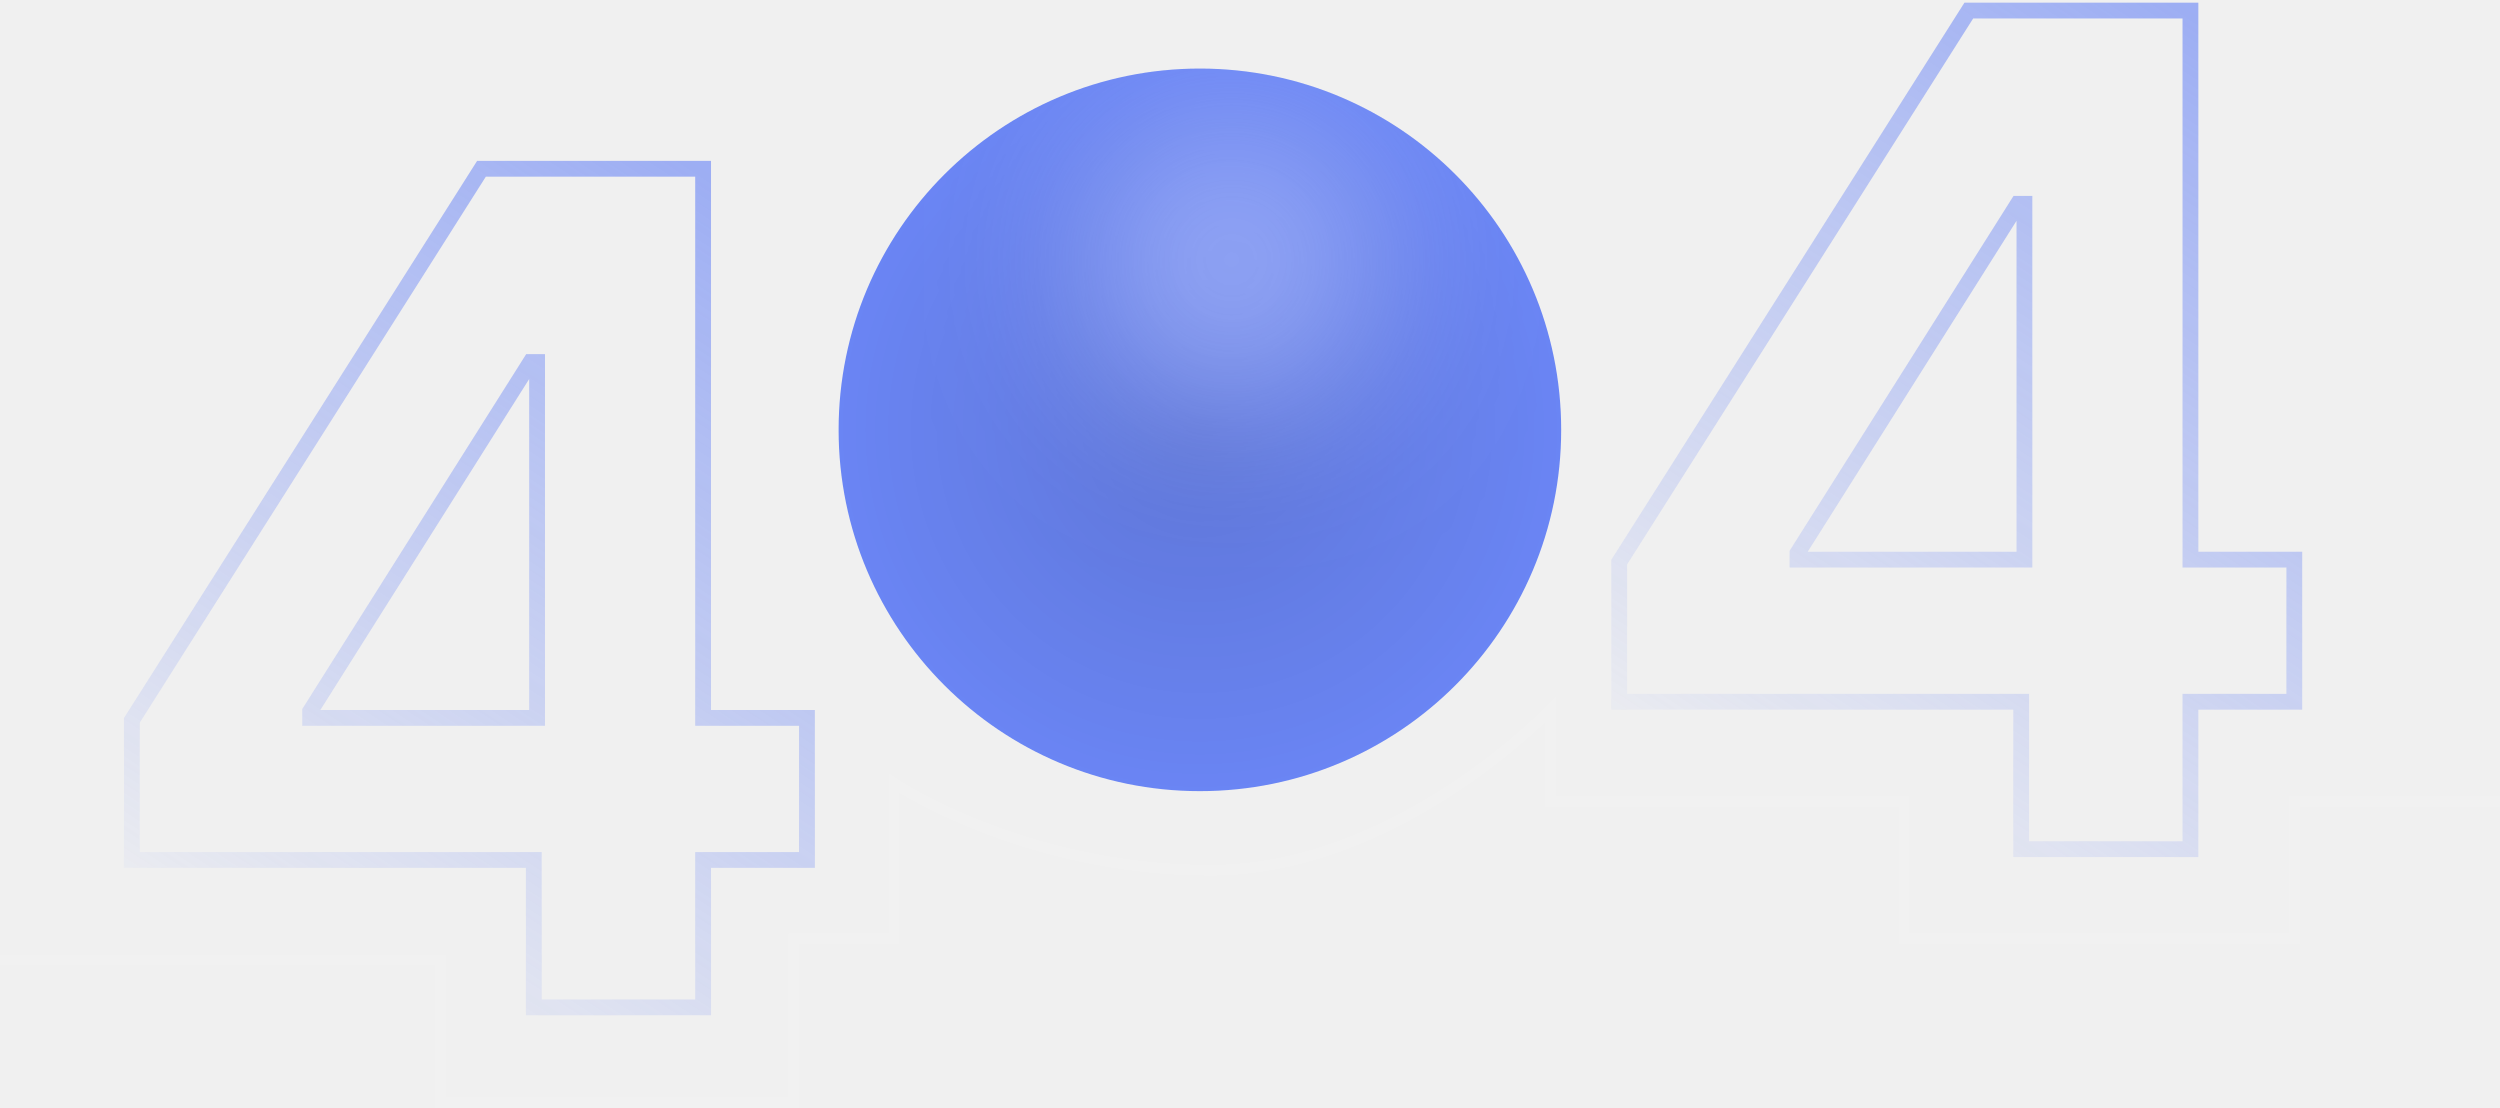
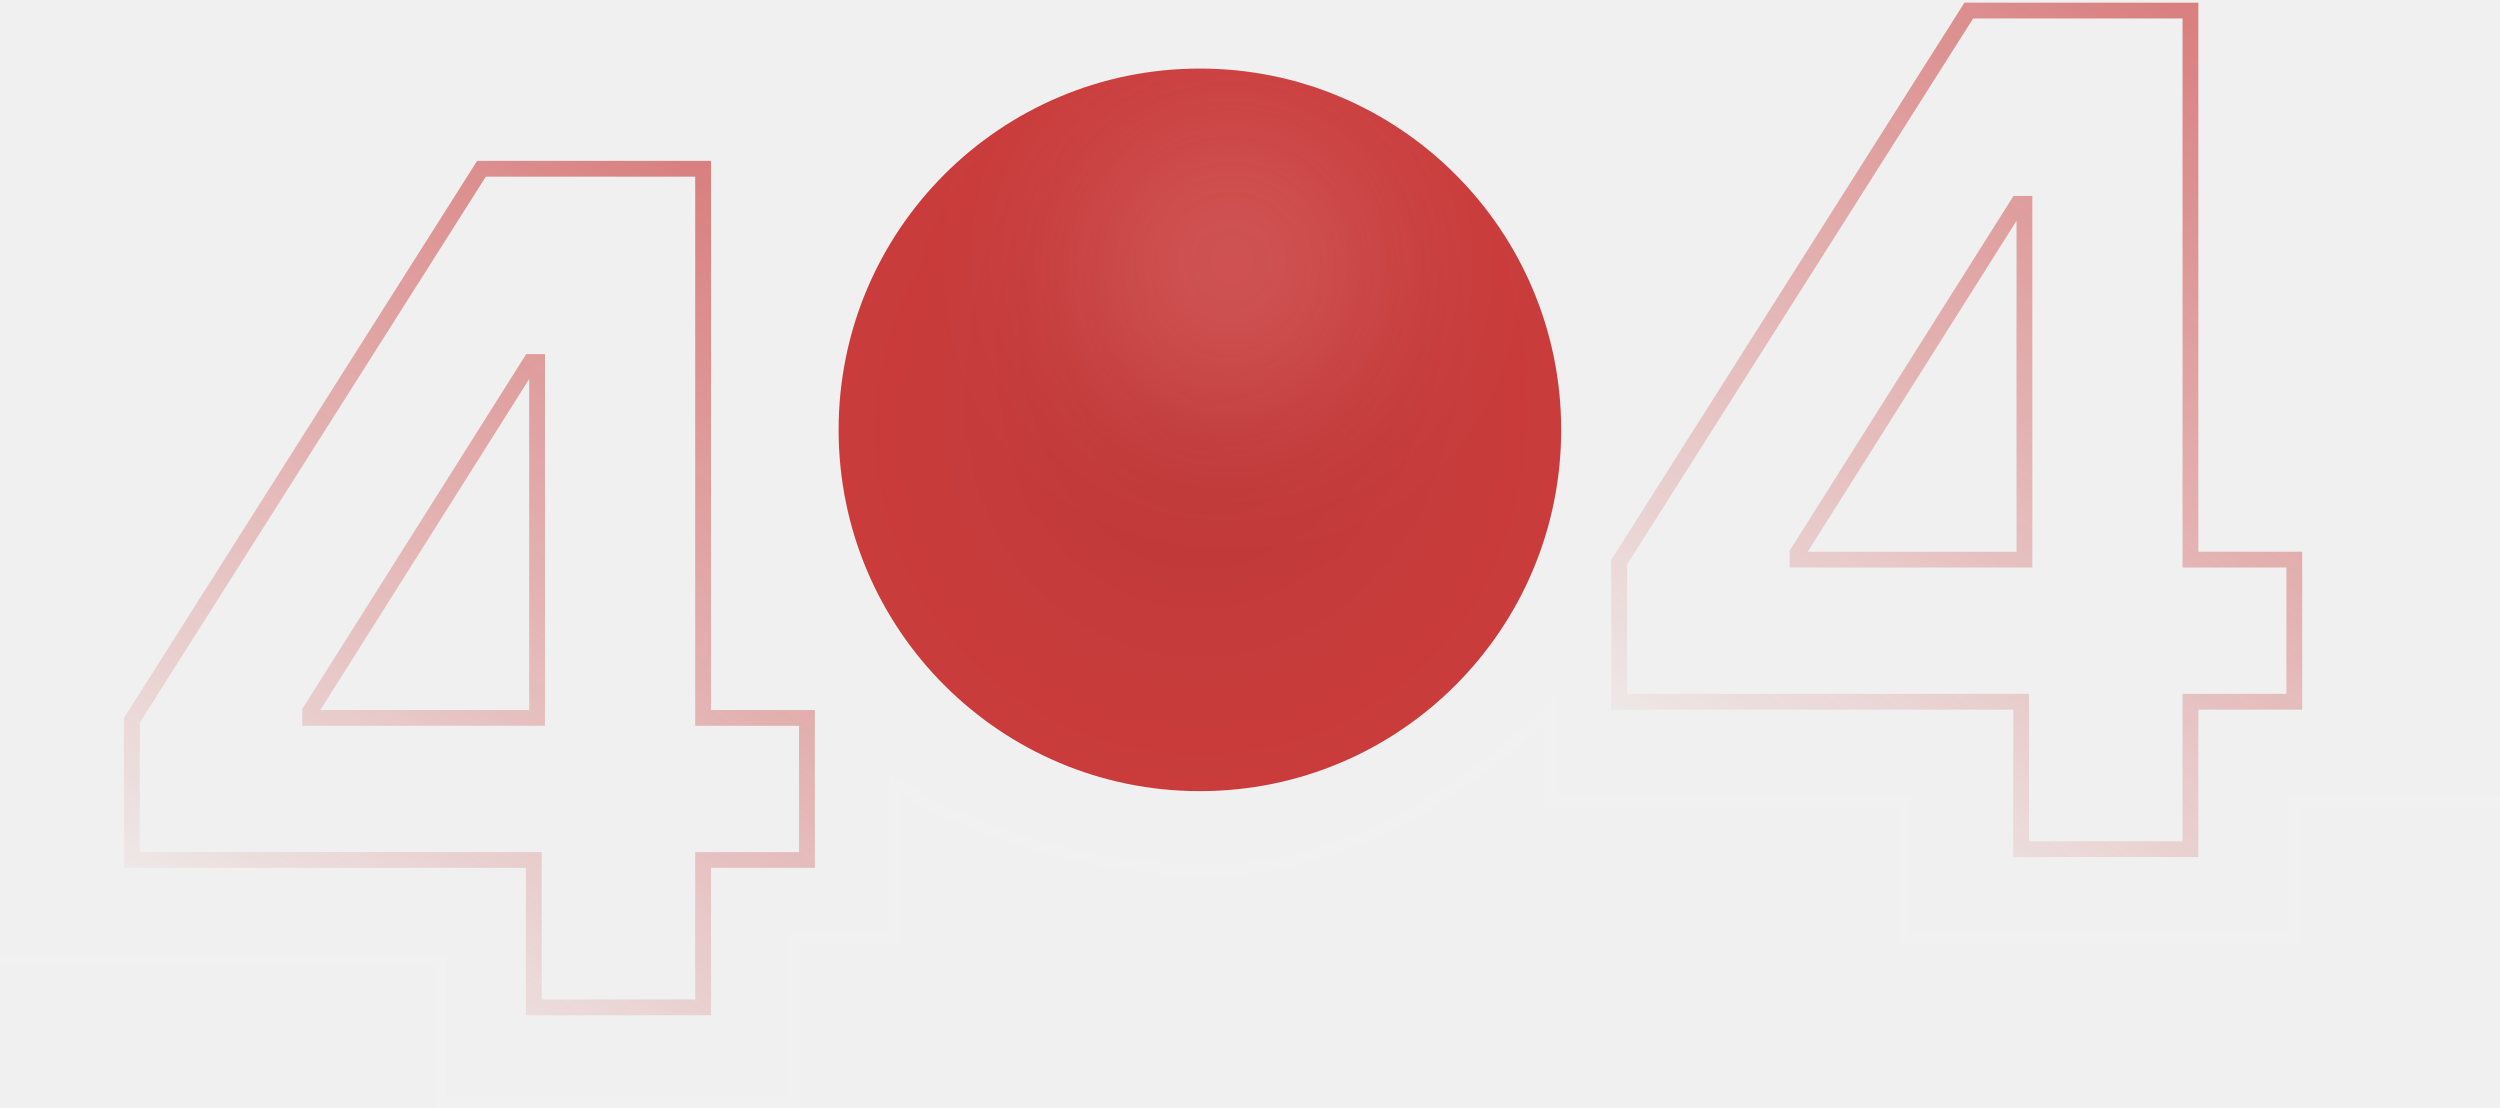
<svg xmlns="http://www.w3.org/2000/svg" xmlns:xlink="http://www.w3.org/1999/xlink" fill="none" height="210" viewBox="0 0 474 210" width="474">
  <filter id="a" color-interpolation-filters="sRGB" filterUnits="userSpaceOnUse" height="116.412" width="116.412" x="175.337" y="-8.941">
    <feFlood flood-opacity="0" result="BackgroundImageFix" />
    <feBlend in="SourceGraphic" in2="BackgroundImageFix" mode="normal" result="shape" />
    <feGaussianBlur result="effect1_foregroundBlur_116:1137" stdDeviation="15" />
  </filter>
  <linearGradient id="b">
-     <stop offset="0" stop-color="#4a6cf7" stop-opacity="0" />
-     <stop offset="1" stop-color="#4a6cf7" />
+     <stop offset="0" stop-color="#C20F0F" stop-opacity="0" />
+     <stop offset="1" stop-color="#C20F0F" />
  </linearGradient>
  <linearGradient id="c" gradientUnits="userSpaceOnUse" x1="25" x2="126.155" xlink:href="#b" y1="183" y2="27.084" />
  <linearGradient id="d" gradientUnits="userSpaceOnUse" x1="307" x2="408.155" xlink:href="#b" y1="153" y2="-2.916" />
  <radialGradient id="e" cx="0" cy="0" gradientTransform="matrix(0 73.5368 -73.5368 0 227.5 81.5)" gradientUnits="userSpaceOnUse" r="1">
    <stop offset="0" stop-opacity=".47" />
    <stop offset="1" stop-opacity="0" />
  </radialGradient>
  <mask id="f" height="137" maskUnits="userSpaceOnUse" width="137" x="159" y="13">
-     <circle cx="227.5" cy="81.5" fill="#4a6cf7" opacity=".8" r="68.5" />
+     <circle cx="227.5" cy="81.5" fill="#C20F0F" opacity=".8" r="68.5" />
  </mask>
  <path d="m25 163.051h76.211v27.949h32.097v-27.949h19.692v-26.94h-19.692v-104.111h-42.021l-66.287 104.577zm76.831-26.94h-43.029v-1.242l41.788-66.225h1.24z" opacity=".5" stroke="url(#c)" stroke-width="3" />
  <path d="m307 133.051h76.211v27.949h32.097v-27.949h19.692v-26.94h-19.692v-104.111h-42.021l-66.287 104.577zm76.831-26.94h-43.028v-1.242l41.788-66.225h1.24z" opacity=".5" stroke="url(#d)" stroke-width="3" />
-   <circle cx="227.5" cy="81.5" fill="#4a6cf7" opacity=".8" r="68.5" />
+   <circle cx="227.5" cy="81.5" fill="#C20F0F" opacity=".8" r="68.5" />
  <g mask="url(#f)">
    <circle cx="227.5" cy="81.5" fill="url(#e)" opacity=".8" r="68.5" />
    <g filter="url(#a)" opacity=".8">
      <circle cx="233.543" cy="49.264" fill="#fff" r="28.206" />
    </g>
  </g>
  <path d="m0 182h83.5v27h67v-31h19v-29.5s24.5 16.5 60 16.5 64.5-30.5 64.5-30.5v17.5h12.5 54.5v26h74v-26h39" stroke="#fff" stroke-opacity=".08" stroke-width="2" />
</svg>
